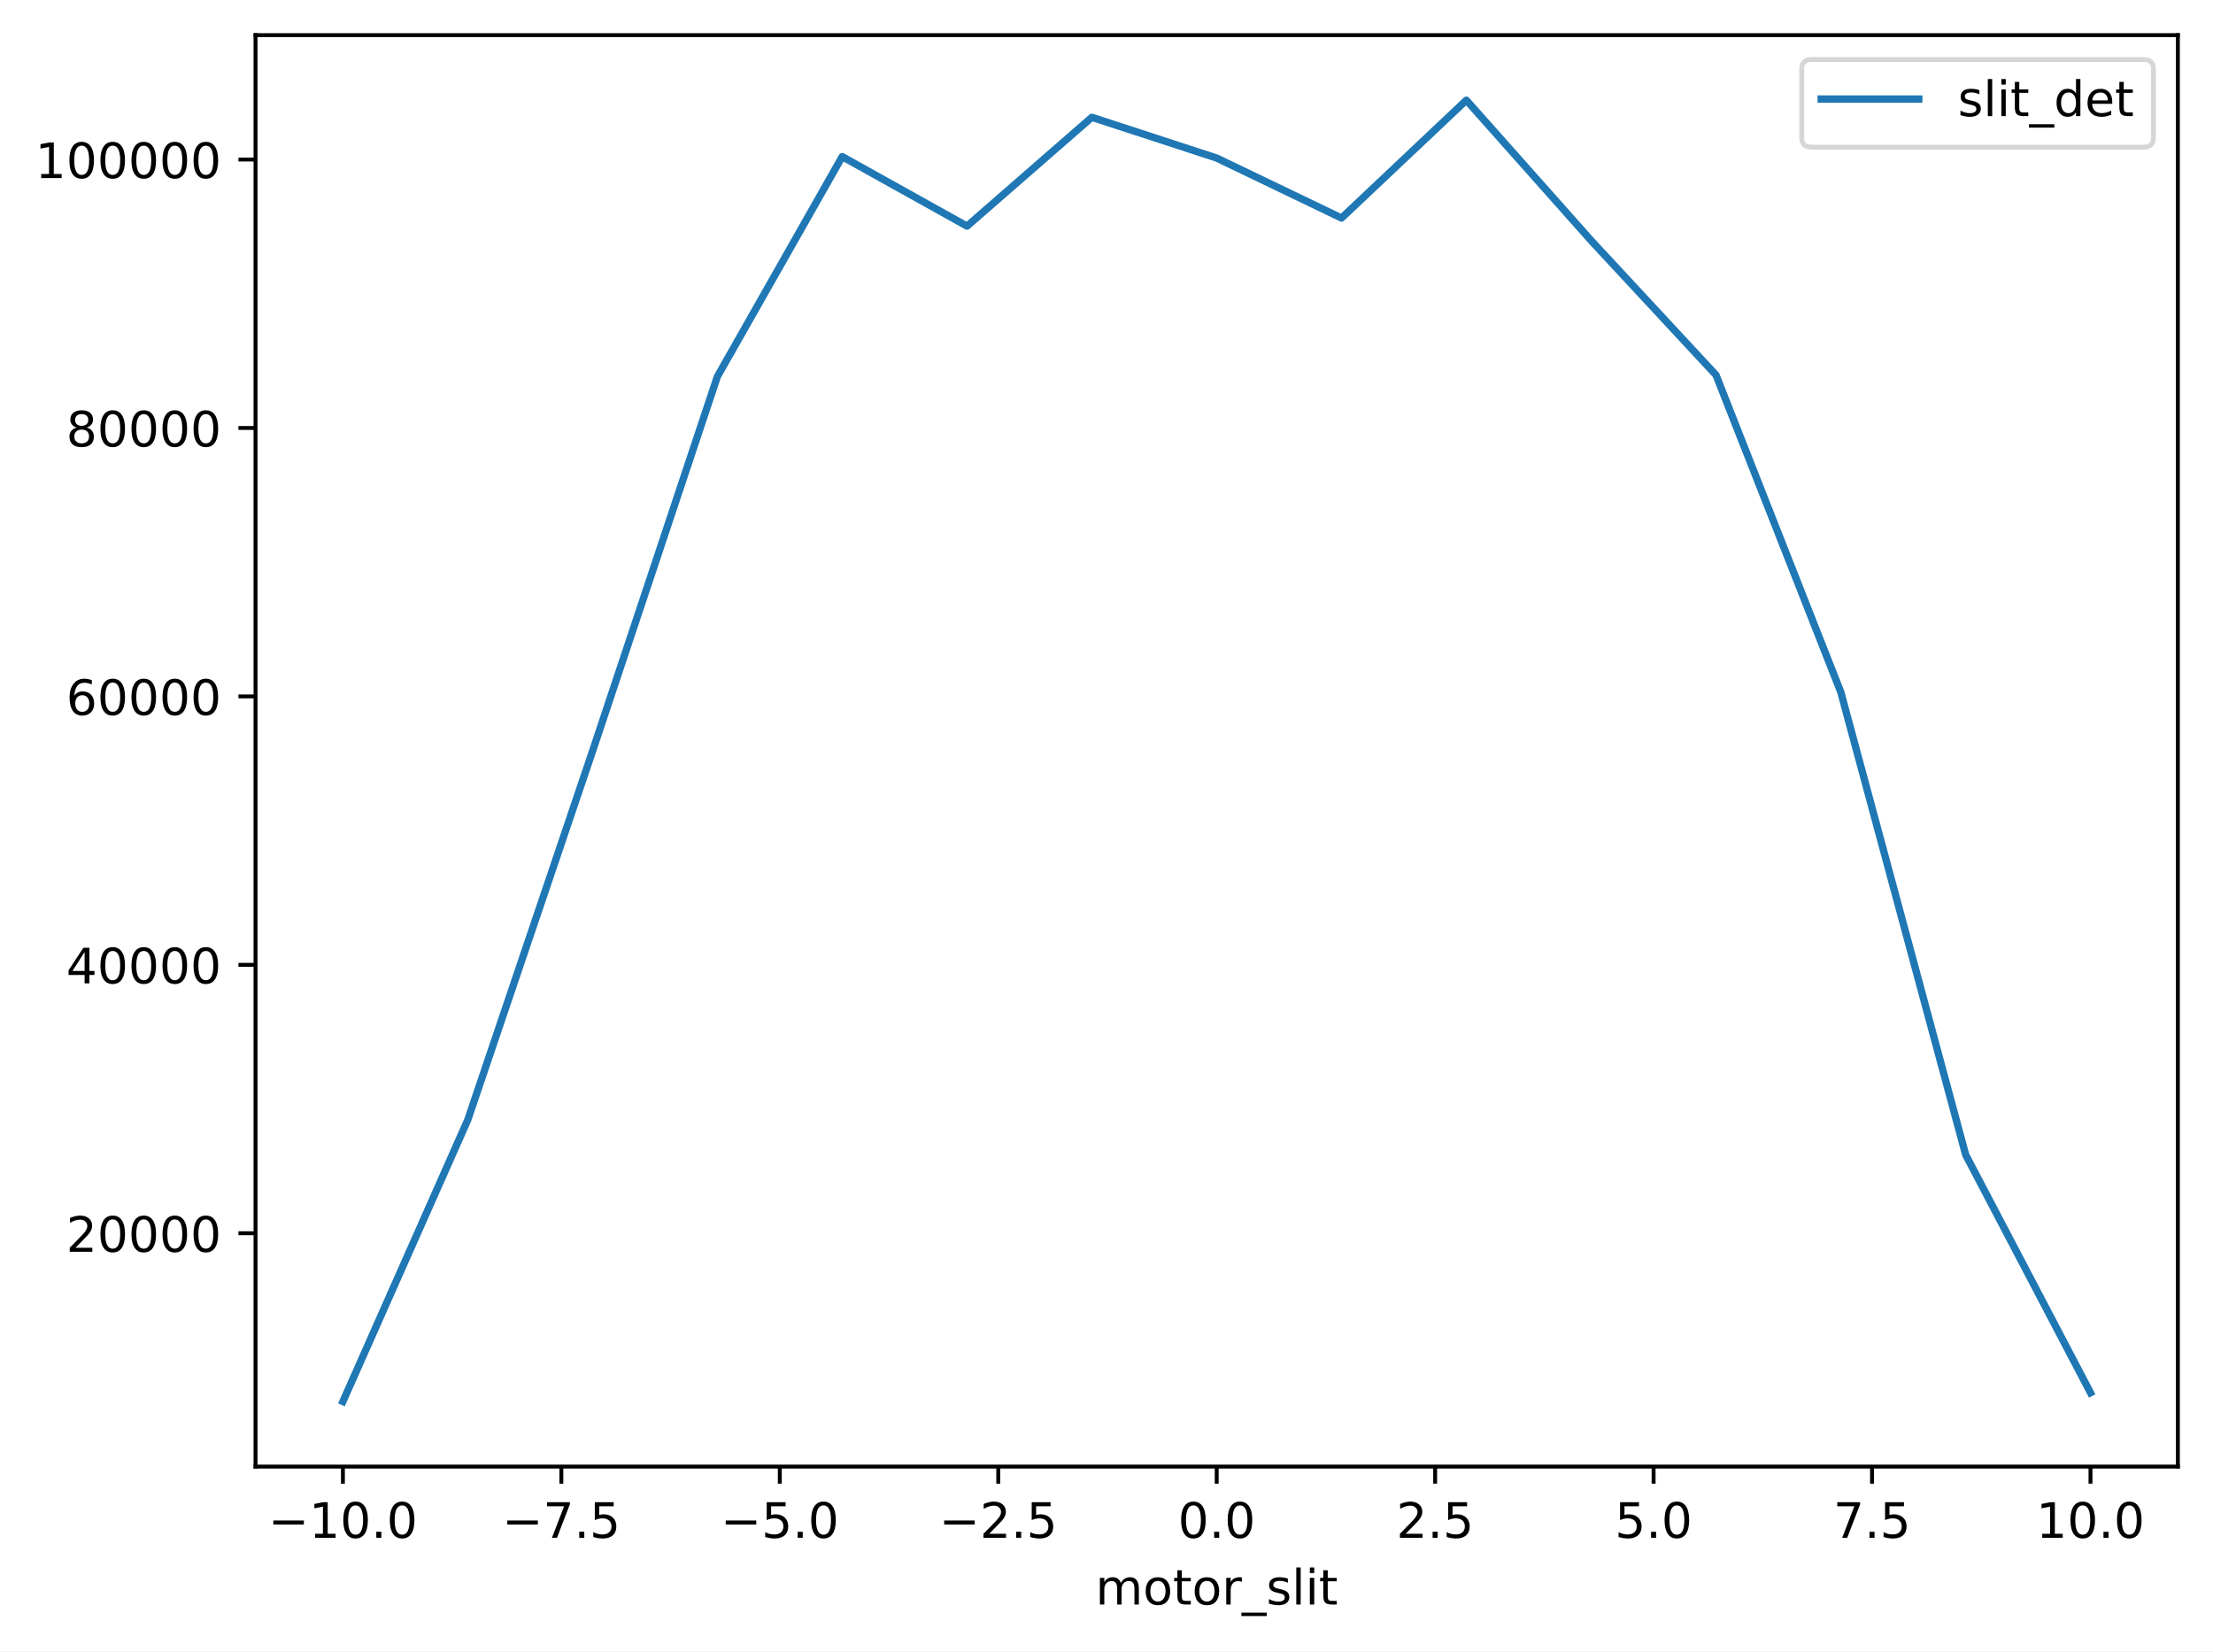
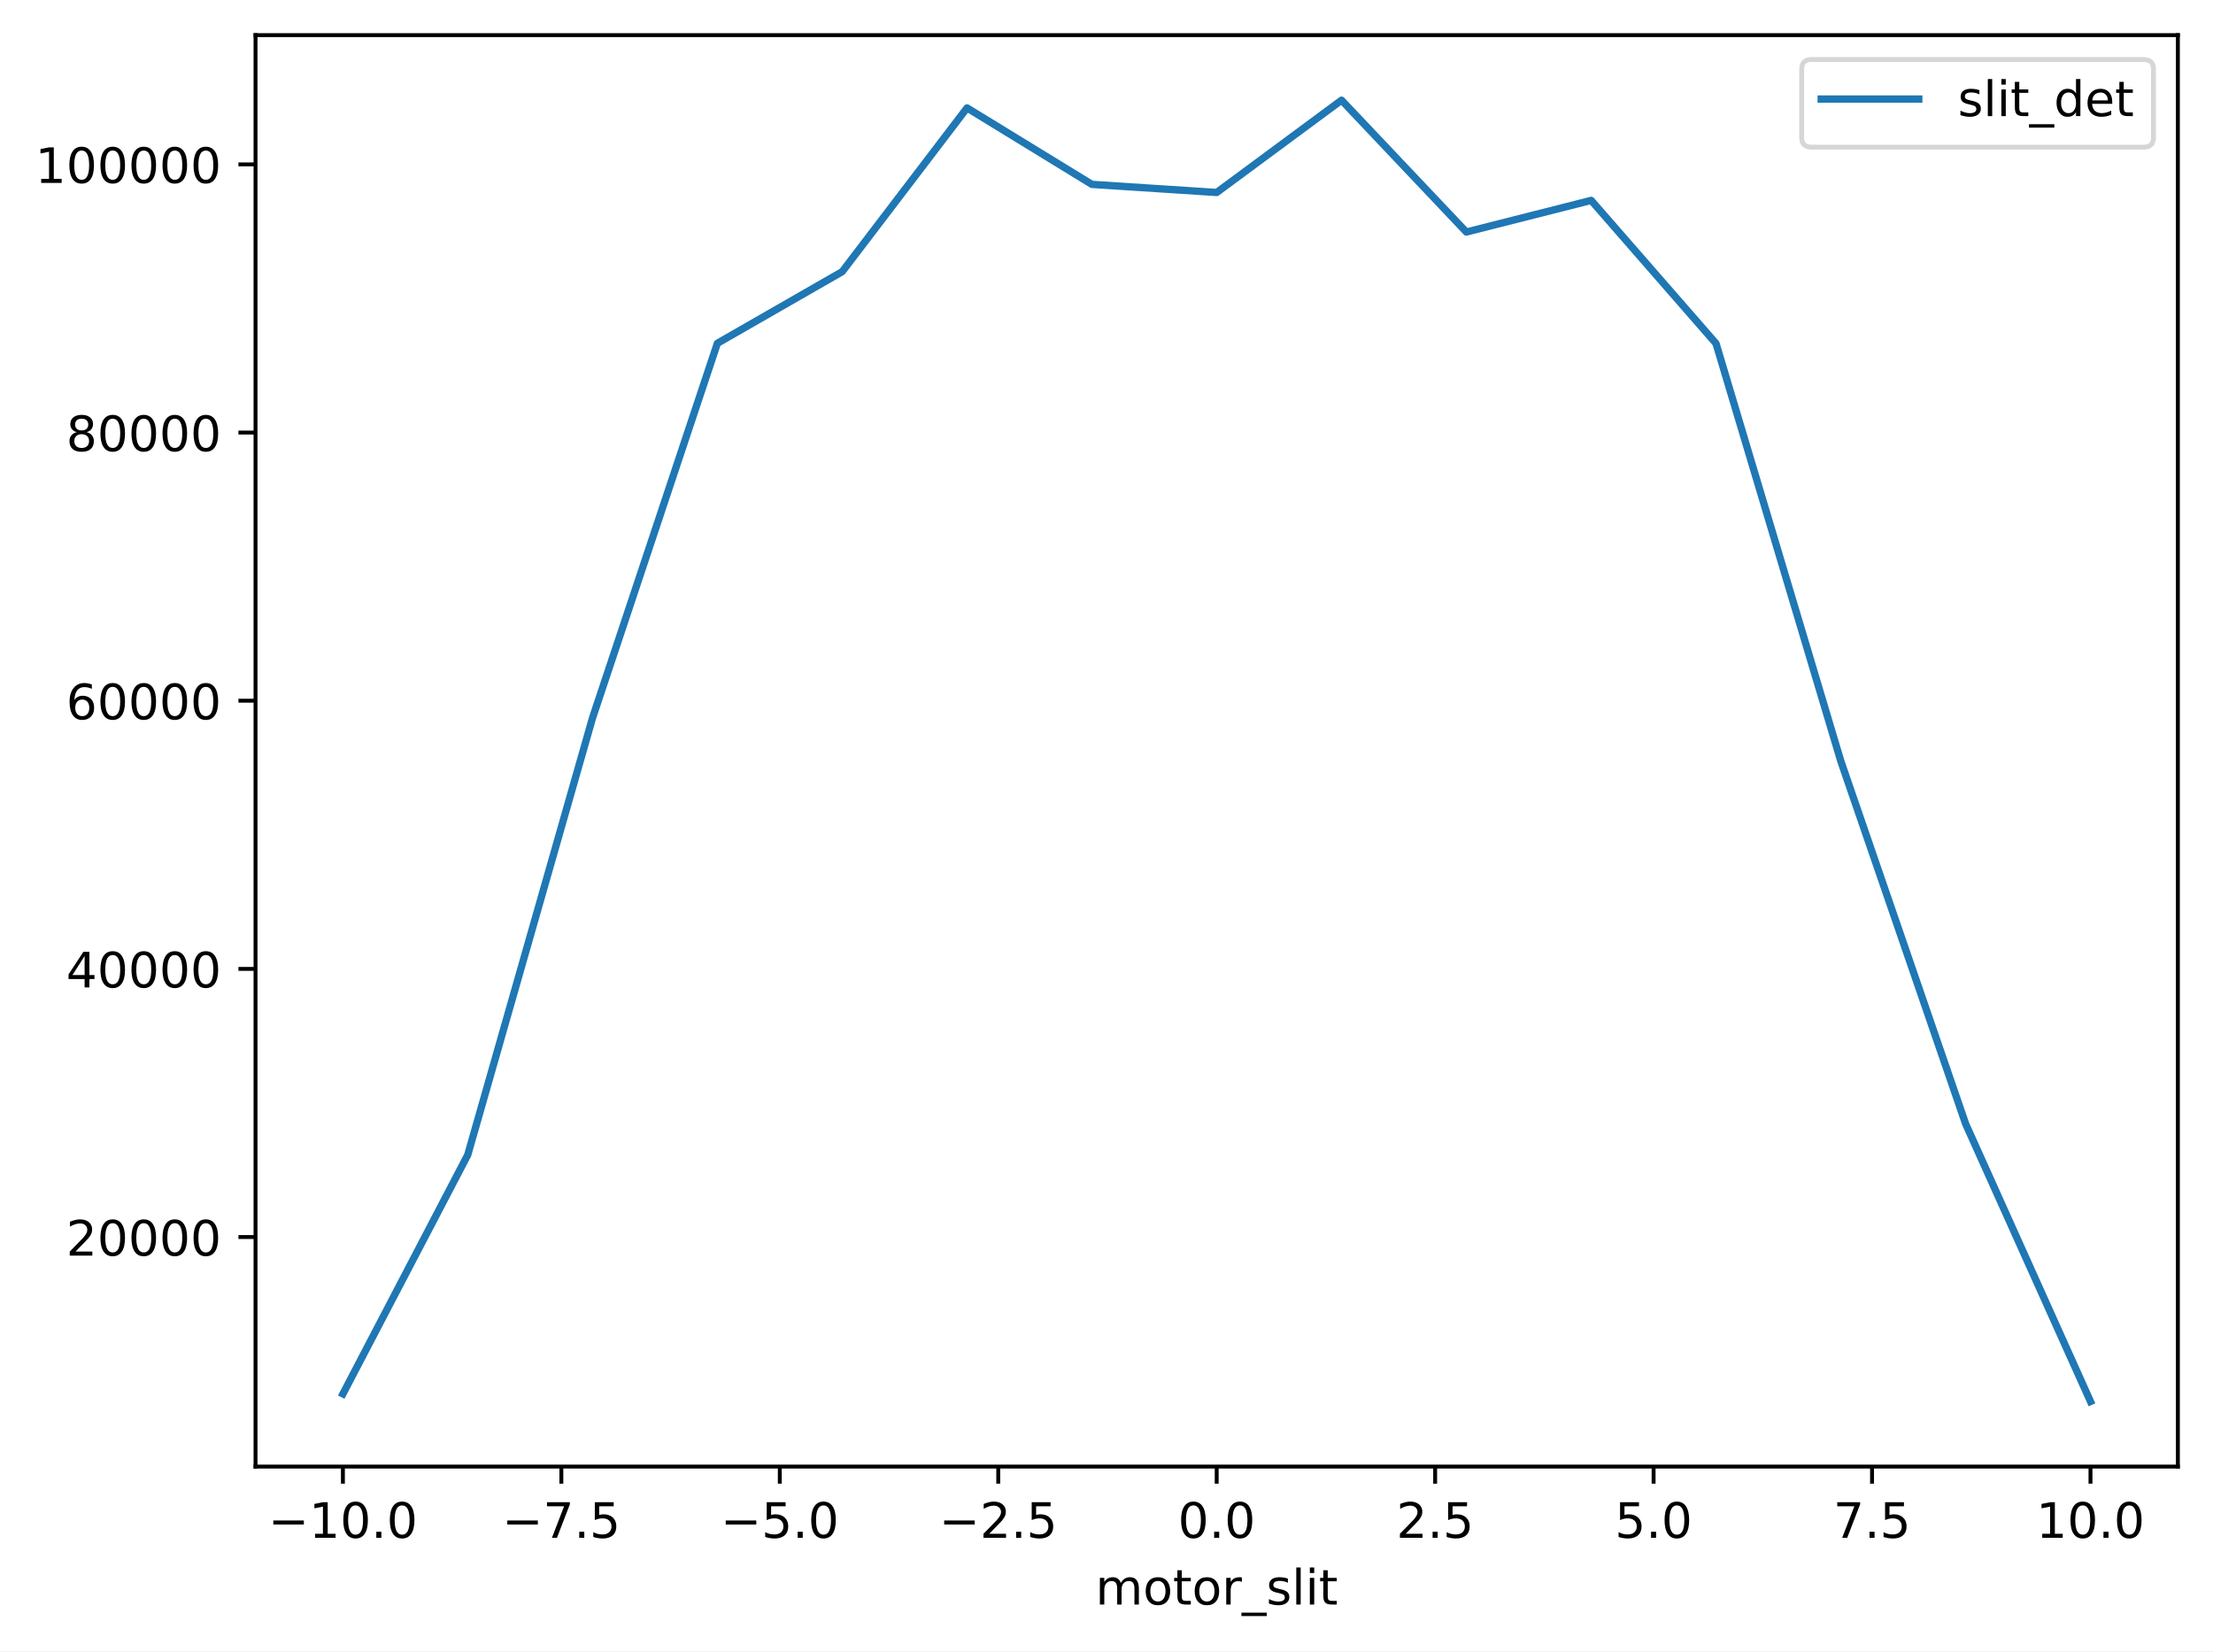
<svg xmlns="http://www.w3.org/2000/svg" xmlns:xlink="http://www.w3.org/1999/xlink" height="338.4pt" version="1.1" viewBox="0 0 453.6 338.4" width="453.6pt">
  <defs>
    <style type="text/css">
*{stroke-linecap:butt;stroke-linejoin:round;}
  </style>
  </defs>
  <g id="figure_1">
    <g id="patch_1">
      <path d="M 0 338.4  L 453.6 338.4  L 453.6 0  L 0 0  z " style="fill:#ffffff;" />
    </g>
    <g id="axes_1">
      <g id="patch_2">
        <path d="M 52.375 300.566  L 446.4 300.566  L 446.4 7.2  L 52.375 7.2  z " style="fill:#ffffff;" />
      </g>
      <g id="matplotlib.axis_1">
        <g id="xtick_1">
          <g id="line2d_1">
            <defs>
-               <path d="M 0 0  L 0 3.5  " id="md2b502b640" style="stroke:#000000;stroke-width:0.8;" />
-             </defs>
-             <g>
-               <use style="stroke:#000000;stroke-width:0.8;" x="70.285" xlink:href="#md2b502b640" y="300.566" />
+               <path d="M 0 0  L 0 3.5  " id="mbedc987293" style="stroke:#000000;stroke-width:0.8;" />
+             </defs>
+             <g>
+               <use style="stroke:#000000;stroke-width:0.8;" x="70.285" xlink:href="#mbedc987293" y="300.566" />
            </g>
          </g>
          <g id="text_1">
            <defs>
              <path d="M 10.594 35.5  L 73.188 35.5  L 73.188 27.203  L 10.594 27.203  z " id="DejaVuSans-8722" />
              <path d="M 12.406 8.297  L 28.516 8.297  L 28.516 63.922  L 10.984 60.406  L 10.984 69.391  L 28.422 72.906  L 38.281 72.906  L 38.281 8.297  L 54.391 8.297  L 54.391 0  L 12.406 0  z " id="DejaVuSans-49" />
              <path d="M 31.781 66.406  Q 24.172 66.406 20.328 58.906  Q 16.5 51.422 16.5 36.375  Q 16.5 21.391 20.328 13.891  Q 24.172 6.391 31.781 6.391  Q 39.453 6.391 43.281 13.891  Q 47.125 21.391 47.125 36.375  Q 47.125 51.422 43.281 58.906  Q 39.453 66.406 31.781 66.406  z M 31.781 74.219  Q 44.047 74.219 50.516 64.516  Q 56.984 54.828 56.984 36.375  Q 56.984 17.969 50.516 8.266  Q 44.047 -1.422 31.781 -1.422  Q 19.531 -1.422 13.062 8.266  Q 6.594 17.969 6.594 36.375  Q 6.594 54.828 13.062 64.516  Q 19.531 74.219 31.781 74.219  z " id="DejaVuSans-48" />
              <path d="M 10.688 12.406  L 21 12.406  L 21 0  L 10.688 0  z " id="DejaVuSans-46" />
            </defs>
            <g transform="translate(54.96257 315.1641)scale(0.1 -0.1)">
              <use xlink:href="#DejaVuSans-8722" />
              <use x="83.789" xlink:href="#DejaVuSans-49" />
              <use x="147.412" xlink:href="#DejaVuSans-48" />
              <use x="211.035" xlink:href="#DejaVuSans-46" />
              <use x="242.822" xlink:href="#DejaVuSans-48" />
            </g>
          </g>
        </g>
        <g id="xtick_2">
          <g id="line2d_2">
            <g>
-               <use style="stroke:#000000;stroke-width:0.8;" x="115.061" xlink:href="#md2b502b640" y="300.566" />
+               <use style="stroke:#000000;stroke-width:0.8;" x="115.061" xlink:href="#mbedc987293" y="300.566" />
            </g>
          </g>
          <g id="text_2">
            <defs>
              <path d="M 8.203 72.906  L 55.078 72.906  L 55.078 68.703  L 28.609 0  L 18.312 0  L 43.219 64.594  L 8.203 64.594  z " id="DejaVuSans-55" />
              <path d="M 10.797 72.906  L 49.516 72.906  L 49.516 64.594  L 19.828 64.594  L 19.828 46.734  Q 21.969 47.469 24.109 47.828  Q 26.266 48.188 28.422 48.188  Q 40.625 48.188 47.75 41.5  Q 54.891 34.812 54.891 23.391  Q 54.891 11.625 47.562 5.094  Q 40.234 -1.422 26.906 -1.422  Q 22.312 -1.422 17.547 -0.641  Q 12.797 0.141 7.719 1.703  L 7.719 11.625  Q 12.109 9.234 16.797 8.062  Q 21.484 6.891 26.703 6.891  Q 35.156 6.891 40.078 11.328  Q 45.016 15.766 45.016 23.391  Q 45.016 31 40.078 35.438  Q 35.156 39.891 26.703 39.891  Q 22.75 39.891 18.812 39.016  Q 14.891 38.141 10.797 36.281  z " id="DejaVuSans-53" />
            </defs>
            <g transform="translate(102.9194 315.1641)scale(0.1 -0.1)">
              <use xlink:href="#DejaVuSans-8722" />
              <use x="83.789" xlink:href="#DejaVuSans-55" />
              <use x="147.412" xlink:href="#DejaVuSans-46" />
              <use x="179.199" xlink:href="#DejaVuSans-53" />
            </g>
          </g>
        </g>
        <g id="xtick_3">
          <g id="line2d_3">
            <g>
-               <use style="stroke:#000000;stroke-width:0.8;" x="159.836" xlink:href="#md2b502b640" y="300.566" />
+               <use style="stroke:#000000;stroke-width:0.8;" x="159.836" xlink:href="#mbedc987293" y="300.566" />
            </g>
          </g>
          <g id="text_3">
            <g transform="translate(147.695 315.1641)scale(0.1 -0.1)">
              <use xlink:href="#DejaVuSans-8722" />
              <use x="83.789" xlink:href="#DejaVuSans-53" />
              <use x="147.412" xlink:href="#DejaVuSans-46" />
              <use x="179.199" xlink:href="#DejaVuSans-48" />
            </g>
          </g>
        </g>
        <g id="xtick_4">
          <g id="line2d_4">
            <g>
-               <use style="stroke:#000000;stroke-width:0.8;" x="204.612" xlink:href="#md2b502b640" y="300.566" />
+               <use style="stroke:#000000;stroke-width:0.8;" x="204.612" xlink:href="#mbedc987293" y="300.566" />
            </g>
          </g>
          <g id="text_4">
            <defs>
              <path d="M 19.188 8.297  L 53.609 8.297  L 53.609 0  L 7.328 0  L 7.328 8.297  Q 12.938 14.109 22.625 23.891  Q 32.328 33.688 34.812 36.531  Q 39.547 41.844 41.422 45.531  Q 43.312 49.219 43.312 52.781  Q 43.312 58.594 39.234 62.25  Q 35.156 65.922 28.609 65.922  Q 23.969 65.922 18.812 64.312  Q 13.672 62.703 7.812 59.422  L 7.812 69.391  Q 13.766 71.781 18.938 73  Q 24.125 74.219 28.422 74.219  Q 39.75 74.219 46.484 68.547  Q 53.219 62.891 53.219 53.422  Q 53.219 48.922 51.531 44.891  Q 49.859 40.875 45.406 35.406  Q 44.188 33.984 37.641 27.219  Q 31.109 20.453 19.188 8.297  z " id="DejaVuSans-50" />
            </defs>
            <g transform="translate(192.4705 315.1641)scale(0.1 -0.1)">
              <use xlink:href="#DejaVuSans-8722" />
              <use x="83.789" xlink:href="#DejaVuSans-50" />
              <use x="147.412" xlink:href="#DejaVuSans-46" />
              <use x="179.199" xlink:href="#DejaVuSans-53" />
            </g>
          </g>
        </g>
        <g id="xtick_5">
          <g id="line2d_5">
            <g>
-               <use style="stroke:#000000;stroke-width:0.8;" x="249.387" xlink:href="#md2b502b640" y="300.566" />
+               <use style="stroke:#000000;stroke-width:0.8;" x="249.387" xlink:href="#mbedc987293" y="300.566" />
            </g>
          </g>
          <g id="text_5">
            <g transform="translate(241.4359 315.1641)scale(0.1 -0.1)">
              <use xlink:href="#DejaVuSans-48" />
              <use x="63.623" xlink:href="#DejaVuSans-46" />
              <use x="95.41" xlink:href="#DejaVuSans-48" />
            </g>
          </g>
        </g>
        <g id="xtick_6">
          <g id="line2d_6">
            <g>
-               <use style="stroke:#000000;stroke-width:0.8;" x="294.163" xlink:href="#md2b502b640" y="300.566" />
+               <use style="stroke:#000000;stroke-width:0.8;" x="294.163" xlink:href="#mbedc987293" y="300.566" />
            </g>
          </g>
          <g id="text_6">
            <g transform="translate(286.2115 315.1641)scale(0.1 -0.1)">
              <use xlink:href="#DejaVuSans-50" />
              <use x="63.623" xlink:href="#DejaVuSans-46" />
              <use x="95.41" xlink:href="#DejaVuSans-53" />
            </g>
          </g>
        </g>
        <g id="xtick_7">
          <g id="line2d_7">
            <g>
-               <use style="stroke:#000000;stroke-width:0.8;" x="338.939" xlink:href="#md2b502b640" y="300.566" />
+               <use style="stroke:#000000;stroke-width:0.8;" x="338.939" xlink:href="#mbedc987293" y="300.566" />
            </g>
          </g>
          <g id="text_7">
            <g transform="translate(330.9871 315.1641)scale(0.1 -0.1)">
              <use xlink:href="#DejaVuSans-53" />
              <use x="63.623" xlink:href="#DejaVuSans-46" />
              <use x="95.41" xlink:href="#DejaVuSans-48" />
            </g>
          </g>
        </g>
        <g id="xtick_8">
          <g id="line2d_8">
            <g>
-               <use style="stroke:#000000;stroke-width:0.8;" x="383.714" xlink:href="#md2b502b640" y="300.566" />
+               <use style="stroke:#000000;stroke-width:0.8;" x="383.714" xlink:href="#mbedc987293" y="300.566" />
            </g>
          </g>
          <g id="text_8">
            <g transform="translate(375.7626 315.1641)scale(0.1 -0.1)">
              <use xlink:href="#DejaVuSans-55" />
              <use x="63.623" xlink:href="#DejaVuSans-46" />
              <use x="95.41" xlink:href="#DejaVuSans-53" />
            </g>
          </g>
        </g>
        <g id="xtick_9">
          <g id="line2d_9">
            <g>
-               <use style="stroke:#000000;stroke-width:0.8;" x="428.49" xlink:href="#md2b502b640" y="300.566" />
+               <use style="stroke:#000000;stroke-width:0.8;" x="428.49" xlink:href="#mbedc987293" y="300.566" />
            </g>
          </g>
          <g id="text_9">
            <g transform="translate(417.357 315.1641)scale(0.1 -0.1)">
              <use xlink:href="#DejaVuSans-49" />
              <use x="63.623" xlink:href="#DejaVuSans-48" />
              <use x="127.246" xlink:href="#DejaVuSans-46" />
              <use x="159.033" xlink:href="#DejaVuSans-48" />
            </g>
          </g>
        </g>
        <g id="text_10">
          <defs>
            <path d="M 52 44.188  Q 55.375 50.25 60.062 53.125  Q 64.75 56 71.094 56  Q 79.641 56 84.281 50.016  Q 88.922 44.047 88.922 33.016  L 88.922 0  L 79.891 0  L 79.891 32.719  Q 79.891 40.578 77.094 44.375  Q 74.312 48.188 68.609 48.188  Q 61.625 48.188 57.562 43.547  Q 53.516 38.922 53.516 30.906  L 53.516 0  L 44.484 0  L 44.484 32.719  Q 44.484 40.625 41.703 44.406  Q 38.922 48.188 33.109 48.188  Q 26.219 48.188 22.156 43.531  Q 18.109 38.875 18.109 30.906  L 18.109 0  L 9.078 0  L 9.078 54.688  L 18.109 54.688  L 18.109 46.188  Q 21.188 51.219 25.484 53.609  Q 29.781 56 35.688 56  Q 41.656 56 45.828 52.969  Q 50 49.953 52 44.188  z " id="DejaVuSans-109" />
            <path d="M 30.609 48.391  Q 23.391 48.391 19.188 42.75  Q 14.984 37.109 14.984 27.297  Q 14.984 17.484 19.156 11.844  Q 23.344 6.203 30.609 6.203  Q 37.797 6.203 41.984 11.859  Q 46.188 17.531 46.188 27.297  Q 46.188 37.016 41.984 42.703  Q 37.797 48.391 30.609 48.391  z M 30.609 56  Q 42.328 56 49.016 48.375  Q 55.719 40.766 55.719 27.297  Q 55.719 13.875 49.016 6.219  Q 42.328 -1.422 30.609 -1.422  Q 18.844 -1.422 12.172 6.219  Q 5.516 13.875 5.516 27.297  Q 5.516 40.766 12.172 48.375  Q 18.844 56 30.609 56  z " id="DejaVuSans-111" />
            <path d="M 18.312 70.219  L 18.312 54.688  L 36.812 54.688  L 36.812 47.703  L 18.312 47.703  L 18.312 18.016  Q 18.312 11.328 20.141 9.422  Q 21.969 7.516 27.594 7.516  L 36.812 7.516  L 36.812 0  L 27.594 0  Q 17.188 0 13.234 3.875  Q 9.281 7.766 9.281 18.016  L 9.281 47.703  L 2.688 47.703  L 2.688 54.688  L 9.281 54.688  L 9.281 70.219  z " id="DejaVuSans-116" />
            <path d="M 41.109 46.297  Q 39.594 47.172 37.812 47.578  Q 36.031 48 33.891 48  Q 26.266 48 22.188 43.047  Q 18.109 38.094 18.109 28.812  L 18.109 0  L 9.078 0  L 9.078 54.688  L 18.109 54.688  L 18.109 46.188  Q 20.953 51.172 25.484 53.578  Q 30.031 56 36.531 56  Q 37.453 56 38.578 55.875  Q 39.703 55.766 41.062 55.516  z " id="DejaVuSans-114" />
            <path d="M 50.984 -16.609  L 50.984 -23.578  L -0.984 -23.578  L -0.984 -16.609  z " id="DejaVuSans-95" />
            <path d="M 44.281 53.078  L 44.281 44.578  Q 40.484 46.531 36.375 47.5  Q 32.281 48.484 27.875 48.484  Q 21.188 48.484 17.844 46.438  Q 14.5 44.391 14.5 40.281  Q 14.5 37.156 16.891 35.375  Q 19.281 33.594 26.516 31.984  L 29.594 31.297  Q 39.156 29.25 43.188 25.516  Q 47.219 21.781 47.219 15.094  Q 47.219 7.469 41.188 3.016  Q 35.156 -1.422 24.609 -1.422  Q 20.219 -1.422 15.453 -0.562  Q 10.688 0.297 5.422 2  L 5.422 11.281  Q 10.406 8.688 15.234 7.391  Q 20.062 6.109 24.812 6.109  Q 31.156 6.109 34.562 8.281  Q 37.984 10.453 37.984 14.406  Q 37.984 18.062 35.516 20.016  Q 33.062 21.969 24.703 23.781  L 21.578 24.516  Q 13.234 26.266 9.516 29.906  Q 5.812 33.547 5.812 39.891  Q 5.812 47.609 11.281 51.797  Q 16.75 56 26.812 56  Q 31.781 56 36.172 55.266  Q 40.578 54.547 44.281 53.078  z " id="DejaVuSans-115" />
            <path d="M 9.422 75.984  L 18.406 75.984  L 18.406 0  L 9.422 0  z " id="DejaVuSans-108" />
            <path d="M 9.422 54.688  L 18.406 54.688  L 18.406 0  L 9.422 0  z M 9.422 75.984  L 18.406 75.984  L 18.406 64.594  L 9.422 64.594  z " id="DejaVuSans-105" />
          </defs>
          <g transform="translate(224.5398 328.8422)scale(0.1 -0.1)">
            <use xlink:href="#DejaVuSans-109" />
            <use x="97.412" xlink:href="#DejaVuSans-111" />
            <use x="158.594" xlink:href="#DejaVuSans-116" />
            <use x="197.803" xlink:href="#DejaVuSans-111" />
            <use x="258.984" xlink:href="#DejaVuSans-114" />
            <use x="300.098" xlink:href="#DejaVuSans-95" />
            <use x="350.098" xlink:href="#DejaVuSans-115" />
            <use x="402.197" xlink:href="#DejaVuSans-108" />
            <use x="429.98" xlink:href="#DejaVuSans-105" />
            <use x="457.764" xlink:href="#DejaVuSans-116" />
          </g>
        </g>
      </g>
      <g id="matplotlib.axis_2">
        <g id="ytick_1">
          <g id="line2d_10">
            <defs>
-               <path d="M 0 0  L -3.5 0  " id="m5e5c0fd246" style="stroke:#000000;stroke-width:0.8;" />
-             </defs>
-             <g>
-               <use style="stroke:#000000;stroke-width:0.8;" x="52.375" xlink:href="#m5e5c0fd246" y="252.748" />
+               <path d="M 0 0  L -3.5 0  " id="m5dc381971e" style="stroke:#000000;stroke-width:0.8;" />
+             </defs>
+             <g>
+               <use style="stroke:#000000;stroke-width:0.8;" x="52.375" xlink:href="#m5dc381971e" y="253.525" />
            </g>
          </g>
          <g id="text_11">
-             <g transform="translate(13.5625 256.5474)scale(0.1 -0.1)">
+             <g transform="translate(13.5625 257.3241)scale(0.1 -0.1)">
              <use xlink:href="#DejaVuSans-50" />
              <use x="63.623" xlink:href="#DejaVuSans-48" />
              <use x="127.246" xlink:href="#DejaVuSans-48" />
              <use x="190.869" xlink:href="#DejaVuSans-48" />
              <use x="254.492" xlink:href="#DejaVuSans-48" />
            </g>
          </g>
        </g>
        <g id="ytick_2">
          <g id="line2d_11">
            <g>
-               <use style="stroke:#000000;stroke-width:0.8;" x="52.375" xlink:href="#m5e5c0fd246" y="197.734" />
+               <use style="stroke:#000000;stroke-width:0.8;" x="52.375" xlink:href="#m5dc381971e" y="198.567" />
            </g>
          </g>
          <g id="text_12">
            <defs>
              <path d="M 37.797 64.312  L 12.891 25.391  L 37.797 25.391  z M 35.203 72.906  L 47.609 72.906  L 47.609 25.391  L 58.016 25.391  L 58.016 17.188  L 47.609 17.188  L 47.609 0  L 37.797 0  L 37.797 17.188  L 4.891 17.188  L 4.891 26.703  z " id="DejaVuSans-52" />
            </defs>
-             <g transform="translate(13.5625 201.5336)scale(0.1 -0.1)">
+             <g transform="translate(13.5625 202.3659)scale(0.1 -0.1)">
              <use xlink:href="#DejaVuSans-52" />
              <use x="63.623" xlink:href="#DejaVuSans-48" />
              <use x="127.246" xlink:href="#DejaVuSans-48" />
              <use x="190.869" xlink:href="#DejaVuSans-48" />
              <use x="254.492" xlink:href="#DejaVuSans-48" />
            </g>
          </g>
        </g>
        <g id="ytick_3">
          <g id="line2d_12">
            <g>
-               <use style="stroke:#000000;stroke-width:0.8;" x="52.375" xlink:href="#m5e5c0fd246" y="142.721" />
+               <use style="stroke:#000000;stroke-width:0.8;" x="52.375" xlink:href="#m5dc381971e" y="143.608" />
            </g>
          </g>
          <g id="text_13">
            <defs>
              <path d="M 33.016 40.375  Q 26.375 40.375 22.484 35.828  Q 18.609 31.297 18.609 23.391  Q 18.609 15.531 22.484 10.953  Q 26.375 6.391 33.016 6.391  Q 39.656 6.391 43.531 10.953  Q 47.406 15.531 47.406 23.391  Q 47.406 31.297 43.531 35.828  Q 39.656 40.375 33.016 40.375  z M 52.594 71.297  L 52.594 62.312  Q 48.875 64.062 45.094 64.984  Q 41.312 65.922 37.594 65.922  Q 27.828 65.922 22.672 59.328  Q 17.531 52.734 16.797 39.406  Q 19.672 43.656 24.016 45.922  Q 28.375 48.188 33.594 48.188  Q 44.578 48.188 50.953 41.516  Q 57.328 34.859 57.328 23.391  Q 57.328 12.156 50.688 5.359  Q 44.047 -1.422 33.016 -1.422  Q 20.359 -1.422 13.672 8.266  Q 6.984 17.969 6.984 36.375  Q 6.984 53.656 15.188 63.938  Q 23.391 74.219 37.203 74.219  Q 40.922 74.219 44.703 73.484  Q 48.484 72.75 52.594 71.297  z " id="DejaVuSans-54" />
            </defs>
-             <g transform="translate(13.5625 146.5197)scale(0.1 -0.1)">
+             <g transform="translate(13.5625 147.4076)scale(0.1 -0.1)">
              <use xlink:href="#DejaVuSans-54" />
              <use x="63.623" xlink:href="#DejaVuSans-48" />
              <use x="127.246" xlink:href="#DejaVuSans-48" />
              <use x="190.869" xlink:href="#DejaVuSans-48" />
              <use x="254.492" xlink:href="#DejaVuSans-48" />
            </g>
          </g>
        </g>
        <g id="ytick_4">
          <g id="line2d_13">
            <g>
-               <use style="stroke:#000000;stroke-width:0.8;" x="52.375" xlink:href="#m5e5c0fd246" y="87.707" />
+               <use style="stroke:#000000;stroke-width:0.8;" x="52.375" xlink:href="#m5dc381971e" y="88.65" />
            </g>
          </g>
          <g id="text_14">
            <defs>
              <path d="M 31.781 34.625  Q 24.75 34.625 20.719 30.859  Q 16.703 27.094 16.703 20.516  Q 16.703 13.922 20.719 10.156  Q 24.75 6.391 31.781 6.391  Q 38.812 6.391 42.859 10.172  Q 46.922 13.969 46.922 20.516  Q 46.922 27.094 42.891 30.859  Q 38.875 34.625 31.781 34.625  z M 21.922 38.812  Q 15.578 40.375 12.031 44.719  Q 8.5 49.078 8.5 55.328  Q 8.5 64.062 14.719 69.141  Q 20.953 74.219 31.781 74.219  Q 42.672 74.219 48.875 69.141  Q 55.078 64.062 55.078 55.328  Q 55.078 49.078 51.531 44.719  Q 48 40.375 41.703 38.812  Q 48.828 37.156 52.797 32.312  Q 56.781 27.484 56.781 20.516  Q 56.781 9.906 50.312 4.234  Q 43.844 -1.422 31.781 -1.422  Q 19.734 -1.422 13.25 4.234  Q 6.781 9.906 6.781 20.516  Q 6.781 27.484 10.781 32.312  Q 14.797 37.156 21.922 38.812  z M 18.312 54.391  Q 18.312 48.734 21.844 45.562  Q 25.391 42.391 31.781 42.391  Q 38.141 42.391 41.719 45.562  Q 45.312 48.734 45.312 54.391  Q 45.312 60.062 41.719 63.234  Q 38.141 66.406 31.781 66.406  Q 25.391 66.406 21.844 63.234  Q 18.312 60.062 18.312 54.391  z " id="DejaVuSans-56" />
            </defs>
-             <g transform="translate(13.5625 91.5059)scale(0.1 -0.1)">
+             <g transform="translate(13.5625 92.44931)scale(0.1 -0.1)">
              <use xlink:href="#DejaVuSans-56" />
              <use x="63.623" xlink:href="#DejaVuSans-48" />
              <use x="127.246" xlink:href="#DejaVuSans-48" />
              <use x="190.869" xlink:href="#DejaVuSans-48" />
              <use x="254.492" xlink:href="#DejaVuSans-48" />
            </g>
          </g>
        </g>
        <g id="ytick_5">
          <g id="line2d_14">
            <g>
-               <use style="stroke:#000000;stroke-width:0.8;" x="52.375" xlink:href="#m5e5c0fd246" y="32.693" />
+               <use style="stroke:#000000;stroke-width:0.8;" x="52.375" xlink:href="#m5dc381971e" y="33.692" />
            </g>
          </g>
          <g id="text_15">
-             <g transform="translate(7.2 36.49207)scale(0.1 -0.1)">
+             <g transform="translate(7.2 37.49103)scale(0.1 -0.1)">
              <use xlink:href="#DejaVuSans-49" />
              <use x="63.623" xlink:href="#DejaVuSans-48" />
              <use x="127.246" xlink:href="#DejaVuSans-48" />
              <use x="190.869" xlink:href="#DejaVuSans-48" />
              <use x="254.492" xlink:href="#DejaVuSans-48" />
              <use x="318.115" xlink:href="#DejaVuSans-48" />
            </g>
          </g>
        </g>
      </g>
      <g id="line2d_15">
-         <path clip-path="url(#p7506c7dead)" d="M 70.285 287.231  L 95.871 229.532  L 121.457 153.932  L 147.043 77.166  L 172.629 32.096  L 198.215 46.342  L 223.801 24.039  L 249.387 32.393  L 274.974 44.686  L 300.56 20.535  L 326.146 49.313  L 351.732 76.861  L 377.318 141.868  L 402.904 236.662  L 428.49 285.432  " style="fill:none;stroke:#1f77b4;stroke-linecap:square;stroke-width:1.5;" />
+         <path clip-path="url(#pe70534672b)" d="M 70.285 285.67  L 95.871 236.694  L 121.457 147.115  L 147.043 70.354  L 172.629 55.675  L 198.215 22.118  L 223.801 37.786  L 249.387 39.449  L 274.974 20.535  L 300.56 47.552  L 326.146 41.067  L 351.732 70.39  L 377.318 156.001  L 402.904 230.341  L 428.49 287.231  " style="fill:none;stroke:#1f77b4;stroke-linecap:square;stroke-width:1.5;" />
      </g>
      <g id="patch_3">
        <path d="M 52.375 300.566  L 52.375 7.2  " style="fill:none;stroke:#000000;stroke-linecap:square;stroke-linejoin:miter;stroke-width:0.8;" />
      </g>
      <g id="patch_4">
        <path d="M 446.4 300.566  L 446.4 7.2  " style="fill:none;stroke:#000000;stroke-linecap:square;stroke-linejoin:miter;stroke-width:0.8;" />
      </g>
      <g id="patch_5">
        <path d="M 52.375 300.566  L 446.4 300.566  " style="fill:none;stroke:#000000;stroke-linecap:square;stroke-linejoin:miter;stroke-width:0.8;" />
      </g>
      <g id="patch_6">
        <path d="M 52.375 7.2  L 446.4 7.2  " style="fill:none;stroke:#000000;stroke-linecap:square;stroke-linejoin:miter;stroke-width:0.8;" />
      </g>
      <g id="legend_1">
        <g id="patch_7">
          <path d="M 371.292 30.156  L 439.4 30.156  Q 441.4 30.156 441.4 28.156  L 441.4 14.2  Q 441.4 12.2 439.4 12.2  L 371.292 12.2  Q 369.292 12.2 369.292 14.2  L 369.292 28.156  Q 369.292 30.156 371.292 30.156  z " style="fill:#ffffff;opacity:0.8;stroke:#cccccc;stroke-linejoin:miter;" />
        </g>
        <g id="line2d_16">
          <path d="M 373.292 20.298  L 393.292 20.298  " style="fill:none;stroke:#1f77b4;stroke-linecap:square;stroke-width:1.5;" />
        </g>
        <g id="line2d_17" />
        <g id="text_16">
          <defs>
            <path d="M 45.406 46.391  L 45.406 75.984  L 54.391 75.984  L 54.391 0  L 45.406 0  L 45.406 8.203  Q 42.578 3.328 38.25 0.953  Q 33.938 -1.422 27.875 -1.422  Q 17.969 -1.422 11.734 6.484  Q 5.516 14.406 5.516 27.297  Q 5.516 40.188 11.734 48.094  Q 17.969 56 27.875 56  Q 33.938 56 38.25 53.625  Q 42.578 51.266 45.406 46.391  z M 14.797 27.297  Q 14.797 17.391 18.875 11.75  Q 22.953 6.109 30.078 6.109  Q 37.203 6.109 41.297 11.75  Q 45.406 17.391 45.406 27.297  Q 45.406 37.203 41.297 42.844  Q 37.203 48.484 30.078 48.484  Q 22.953 48.484 18.875 42.844  Q 14.797 37.203 14.797 27.297  z " id="DejaVuSans-100" />
            <path d="M 56.203 29.594  L 56.203 25.203  L 14.891 25.203  Q 15.484 15.922 20.484 11.062  Q 25.484 6.203 34.422 6.203  Q 39.594 6.203 44.453 7.469  Q 49.312 8.734 54.109 11.281  L 54.109 2.781  Q 49.266 0.734 44.188 -0.344  Q 39.109 -1.422 33.891 -1.422  Q 20.797 -1.422 13.156 6.188  Q 5.516 13.812 5.516 26.812  Q 5.516 40.234 12.766 48.109  Q 20.016 56 32.328 56  Q 43.359 56 49.781 48.891  Q 56.203 41.797 56.203 29.594  z M 47.219 32.234  Q 47.125 39.594 43.094 43.984  Q 39.062 48.391 32.422 48.391  Q 24.906 48.391 20.391 44.141  Q 15.875 39.891 15.188 32.172  z " id="DejaVuSans-101" />
          </defs>
          <g transform="translate(401.2922 23.79844)scale(0.1 -0.1)">
            <use xlink:href="#DejaVuSans-115" />
            <use x="52.1" xlink:href="#DejaVuSans-108" />
            <use x="79.883" xlink:href="#DejaVuSans-105" />
            <use x="107.666" xlink:href="#DejaVuSans-116" />
            <use x="146.875" xlink:href="#DejaVuSans-95" />
            <use x="196.875" xlink:href="#DejaVuSans-100" />
            <use x="260.352" xlink:href="#DejaVuSans-101" />
            <use x="321.875" xlink:href="#DejaVuSans-116" />
          </g>
        </g>
      </g>
    </g>
  </g>
  <defs>
-     <clipPath id="p7506c7dead">
+     <clipPath id="pe70534672b">
      <rect height="293.366" width="394.025" x="52.375" y="7.2" />
    </clipPath>
  </defs>
</svg>
